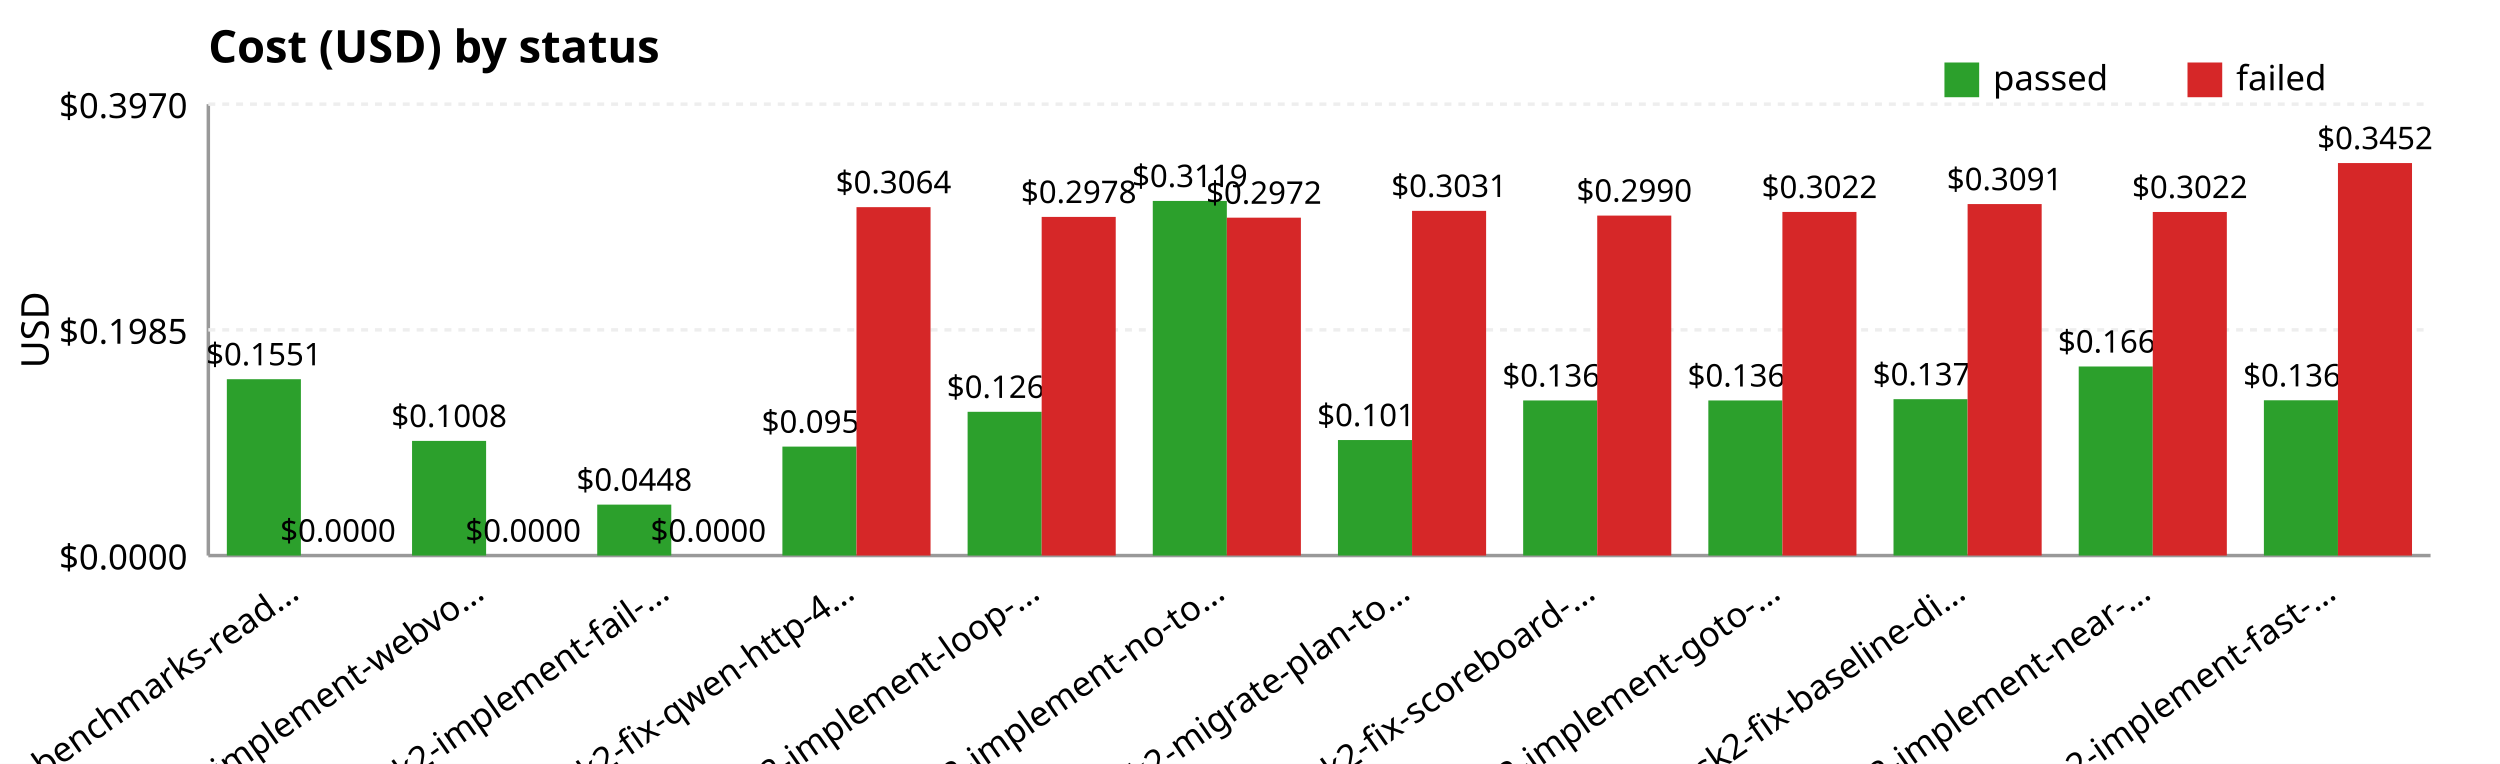
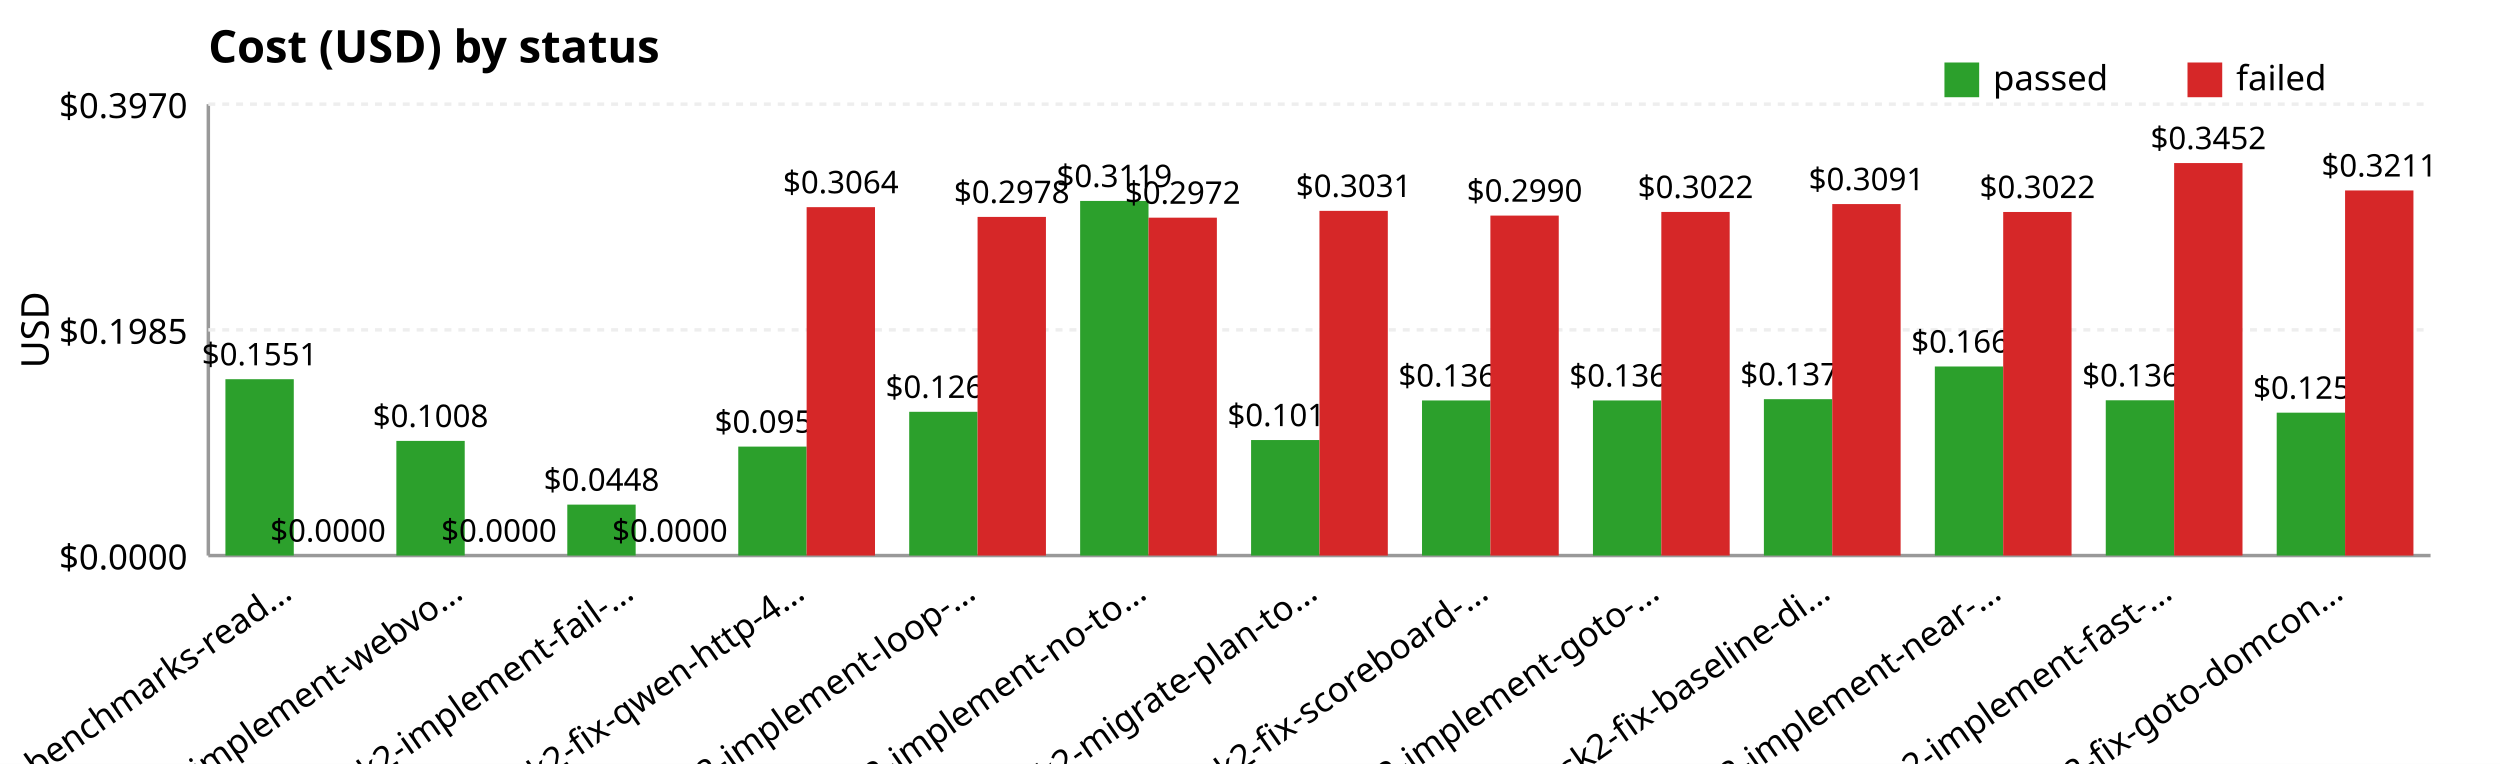
<svg xmlns="http://www.w3.org/2000/svg" viewBox="0 0 720 220" width="720" height="220" font-family="sans-serif">
  <rect width="100%" height="100%" fill="#fff" />
  <text x="60" y="18" font-size="13" font-weight="600">Cost (USD) by status</text>
  <line x1="60" y1="30" x2="60" y2="160" stroke="#999" />
  <line x1="60" y1="160" x2="700" y2="160" stroke="#999" />
  <text x="54" y="164.0" font-size="10" text-anchor="end" fill="#000">$0.0000</text>
  <text x="54" y="99.0" font-size="10" text-anchor="end" fill="#000">$0.1985</text>
  <line x1="60" y1="95.0" x2="700" y2="95.0" stroke="#eee" stroke-dasharray="2,2" />
  <text x="54" y="34.0" font-size="10" text-anchor="end" fill="#000">$0.3970</text>
  <line x1="60" y1="30.0" x2="700" y2="30.0" stroke="#eee" stroke-dasharray="2,2" />
  <text x="14" y="95.0" font-size="11" fill="#000" transform="rotate(-90 14 95.0)" text-anchor="middle">USD</text>
-   <rect x="65.33" y="109.21" width="21.33" height="50.79" fill="#2ca02c" />
-   <text x="76.00" y="105.21" font-size="9" text-anchor="middle" fill="#000">$0.1551</text>
-   <rect x="86.67" y="160.00" width="21.33" height="0.00" fill="#d62728" />
-   <text x="97.33" y="156.00" font-size="9" text-anchor="middle" fill="#000">$0.0000</text>
-   <text x="86.67" y="172" font-size="10" fill="#000" text-anchor="end" transform="rotate(-35 86.67 172)">task2-benchmarks-read…</text>
-   <rect x="118.67" y="126.98" width="21.33" height="33.02" fill="#2ca02c" />
-   <text x="129.33" y="122.98" font-size="9" text-anchor="middle" fill="#000">$0.1008</text>
-   <rect x="140.00" y="160.00" width="21.33" height="0.00" fill="#d62728" />
-   <text x="150.67" y="156.00" font-size="9" text-anchor="middle" fill="#000">$0.0000</text>
-   <text x="140.00" y="172" font-size="10" fill="#000" text-anchor="end" transform="rotate(-35 140.00 172)">task2-implement-webvo…</text>
-   <rect x="172.00" y="145.33" width="21.33" height="14.67" fill="#2ca02c" />
-   <text x="182.67" y="141.33" font-size="9" text-anchor="middle" fill="#000">$0.0448</text>
-   <rect x="193.33" y="160.00" width="21.33" height="0.00" fill="#d62728" />
-   <text x="204.00" y="156.00" font-size="9" text-anchor="middle" fill="#000">$0.0000</text>
-   <text x="193.33" y="172" font-size="10" fill="#000" text-anchor="end" transform="rotate(-35 193.33 172)">task2-implement-fail-…</text>
-   <rect x="225.33" y="128.62" width="21.33" height="31.38" fill="#2ca02c" />
-   <text x="236.00" y="124.62" font-size="9" text-anchor="middle" fill="#000">$0.0958</text>
-   <rect x="246.67" y="59.66" width="21.33" height="100.34" fill="#d62728" />
-   <text x="257.33" y="55.66" font-size="9" text-anchor="middle" fill="#000">$0.3064</text>
-   <text x="246.67" y="172" font-size="10" fill="#000" text-anchor="end" transform="rotate(-35 246.67 172)">task2-fix-qwen-http-4…</text>
-   <rect x="278.67" y="118.60" width="21.33" height="41.40" fill="#2ca02c" />
-   <text x="289.33" y="114.60" font-size="9" text-anchor="middle" fill="#000">$0.1264</text>
-   <rect x="300.00" y="62.47" width="21.33" height="97.53" fill="#d62728" />
-   <text x="310.67" y="58.47" font-size="9" text-anchor="middle" fill="#000">$0.2978</text>
-   <text x="300.00" y="172" font-size="10" fill="#000" text-anchor="end" transform="rotate(-35 300.00 172)">task2-implement-loop-…</text>
-   <rect x="332.00" y="57.87" width="21.33" height="102.13" fill="#2ca02c" />
-   <text x="342.67" y="53.87" font-size="9" text-anchor="middle" fill="#000">$0.3119</text>
-   <rect x="353.33" y="62.69" width="21.33" height="97.31" fill="#d62728" />
-   <text x="364.00" y="58.69" font-size="9" text-anchor="middle" fill="#000">$0.2972</text>
-   <text x="353.33" y="172" font-size="10" fill="#000" text-anchor="end" transform="rotate(-35 353.33 172)">task2-implement-no-to…</text>
-   <rect x="385.33" y="126.73" width="21.33" height="33.27" fill="#2ca02c" />
-   <text x="396.00" y="122.73" font-size="9" text-anchor="middle" fill="#000">$0.1016</text>
-   <rect x="406.67" y="60.73" width="21.33" height="99.27" fill="#d62728" />
-   <text x="417.33" y="56.73" font-size="9" text-anchor="middle" fill="#000">$0.3031</text>
-   <text x="406.67" y="172" font-size="10" fill="#000" text-anchor="end" transform="rotate(-35 406.67 172)">task2-migrate-plan-to…</text>
-   <rect x="438.67" y="115.33" width="21.33" height="44.67" fill="#2ca02c" />
-   <text x="449.33" y="111.33" font-size="9" text-anchor="middle" fill="#000">$0.1364</text>
-   <rect x="460.00" y="62.09" width="21.33" height="97.91" fill="#d62728" />
-   <text x="470.67" y="58.09" font-size="9" text-anchor="middle" fill="#000">$0.2990</text>
-   <text x="460.00" y="172" font-size="10" fill="#000" text-anchor="end" transform="rotate(-35 460.00 172)">task2-fix-scoreboard-…</text>
-   <rect x="492.00" y="115.33" width="21.33" height="44.67" fill="#2ca02c" />
-   <text x="502.67" y="111.33" font-size="9" text-anchor="middle" fill="#000">$0.1364</text>
-   <rect x="513.33" y="61.04" width="21.33" height="98.96" fill="#d62728" />
-   <text x="524.00" y="57.04" font-size="9" text-anchor="middle" fill="#000">$0.3022</text>
-   <text x="513.33" y="172" font-size="10" fill="#000" text-anchor="end" transform="rotate(-35 513.33 172)">task2-implement-goto-…</text>
-   <rect x="545.33" y="114.96" width="21.33" height="45.04" fill="#2ca02c" />
-   <text x="556.00" y="110.96" font-size="9" text-anchor="middle" fill="#000">$0.1376</text>
-   <rect x="566.67" y="58.77" width="21.33" height="101.23" fill="#d62728" />
-   <text x="577.33" y="54.77" font-size="9" text-anchor="middle" fill="#000">$0.3091</text>
-   <text x="566.67" y="172" font-size="10" fill="#000" text-anchor="end" transform="rotate(-35 566.67 172)">task2-fix-baseline-di…</text>
-   <rect x="598.67" y="105.55" width="21.33" height="54.45" fill="#2ca02c" />
-   <text x="609.33" y="101.55" font-size="9" text-anchor="middle" fill="#000">$0.1663</text>
-   <rect x="620.00" y="61.05" width="21.33" height="98.95" fill="#d62728" />
-   <text x="630.67" y="57.05" font-size="9" text-anchor="middle" fill="#000">$0.3022</text>
-   <text x="620.00" y="172" font-size="10" fill="#000" text-anchor="end" transform="rotate(-35 620.00 172)">task2-implement-near-…</text>
-   <rect x="652.00" y="115.28" width="21.33" height="44.72" fill="#2ca02c" />
-   <text x="662.67" y="111.28" font-size="9" text-anchor="middle" fill="#000">$0.1366</text>
-   <rect x="673.33" y="46.96" width="21.33" height="113.04" fill="#d62728" />
-   <text x="684.00" y="42.96" font-size="9" text-anchor="middle" fill="#000">$0.3452</text>
-   <text x="673.33" y="172" font-size="10" fill="#000" text-anchor="end" transform="rotate(-35 673.33 172)">task2-implement-fast-…</text>
+   <rect x="64.92" y="109.21" width="19.69" height="50.79" fill="#2ca02c" />
+   <text x="74.77" y="105.21" font-size="9" text-anchor="middle" fill="#000">$0.1551</text>
+   <rect x="84.62" y="160.00" width="19.69" height="0.00" fill="#d62728" />
+   <text x="94.46" y="156.00" font-size="9" text-anchor="middle" fill="#000">$0.0000</text>
+   <text x="84.62" y="172" font-size="10" fill="#000" text-anchor="end" transform="rotate(-35 84.62 172)">task2-benchmarks-read…</text>
+   <rect x="114.15" y="126.98" width="19.69" height="33.02" fill="#2ca02c" />
+   <text x="124.00" y="122.98" font-size="9" text-anchor="middle" fill="#000">$0.1008</text>
+   <rect x="133.85" y="160.00" width="19.69" height="0.00" fill="#d62728" />
+   <text x="143.69" y="156.00" font-size="9" text-anchor="middle" fill="#000">$0.0000</text>
+   <text x="133.85" y="172" font-size="10" fill="#000" text-anchor="end" transform="rotate(-35 133.85 172)">task2-implement-webvo…</text>
+   <rect x="163.38" y="145.33" width="19.69" height="14.67" fill="#2ca02c" />
+   <text x="173.23" y="141.33" font-size="9" text-anchor="middle" fill="#000">$0.0448</text>
+   <rect x="183.08" y="160.00" width="19.69" height="0.00" fill="#d62728" />
+   <text x="192.92" y="156.00" font-size="9" text-anchor="middle" fill="#000">$0.0000</text>
+   <text x="183.08" y="172" font-size="10" fill="#000" text-anchor="end" transform="rotate(-35 183.08 172)">task2-implement-fail-…</text>
+   <rect x="212.62" y="128.62" width="19.69" height="31.38" fill="#2ca02c" />
+   <text x="222.46" y="124.62" font-size="9" text-anchor="middle" fill="#000">$0.0958</text>
+   <rect x="232.31" y="59.66" width="19.69" height="100.34" fill="#d62728" />
+   <text x="242.15" y="55.66" font-size="9" text-anchor="middle" fill="#000">$0.3064</text>
+   <text x="232.31" y="172" font-size="10" fill="#000" text-anchor="end" transform="rotate(-35 232.31 172)">task2-fix-qwen-http-4…</text>
+   <rect x="261.85" y="118.60" width="19.69" height="41.40" fill="#2ca02c" />
+   <text x="271.69" y="114.60" font-size="9" text-anchor="middle" fill="#000">$0.1264</text>
+   <rect x="281.54" y="62.47" width="19.69" height="97.53" fill="#d62728" />
+   <text x="291.38" y="58.47" font-size="9" text-anchor="middle" fill="#000">$0.2978</text>
+   <text x="281.54" y="172" font-size="10" fill="#000" text-anchor="end" transform="rotate(-35 281.54 172)">task2-implement-loop-…</text>
+   <rect x="311.08" y="57.87" width="19.69" height="102.13" fill="#2ca02c" />
+   <text x="320.92" y="53.87" font-size="9" text-anchor="middle" fill="#000">$0.3119</text>
+   <rect x="330.77" y="62.69" width="19.69" height="97.31" fill="#d62728" />
+   <text x="340.62" y="58.69" font-size="9" text-anchor="middle" fill="#000">$0.2972</text>
+   <text x="330.77" y="172" font-size="10" fill="#000" text-anchor="end" transform="rotate(-35 330.77 172)">task2-implement-no-to…</text>
+   <rect x="360.31" y="126.73" width="19.69" height="33.27" fill="#2ca02c" />
+   <text x="370.15" y="122.73" font-size="9" text-anchor="middle" fill="#000">$0.1016</text>
+   <rect x="380.00" y="60.73" width="19.69" height="99.27" fill="#d62728" />
+   <text x="389.85" y="56.73" font-size="9" text-anchor="middle" fill="#000">$0.3031</text>
+   <text x="380.00" y="172" font-size="10" fill="#000" text-anchor="end" transform="rotate(-35 380.00 172)">task2-migrate-plan-to…</text>
+   <rect x="409.54" y="115.33" width="19.69" height="44.67" fill="#2ca02c" />
+   <text x="419.38" y="111.33" font-size="9" text-anchor="middle" fill="#000">$0.1364</text>
+   <rect x="429.23" y="62.09" width="19.69" height="97.91" fill="#d62728" />
+   <text x="439.08" y="58.09" font-size="9" text-anchor="middle" fill="#000">$0.2990</text>
+   <text x="429.23" y="172" font-size="10" fill="#000" text-anchor="end" transform="rotate(-35 429.23 172)">task2-fix-scoreboard-…</text>
+   <rect x="458.77" y="115.33" width="19.69" height="44.67" fill="#2ca02c" />
+   <text x="468.62" y="111.33" font-size="9" text-anchor="middle" fill="#000">$0.1364</text>
+   <rect x="478.46" y="61.04" width="19.69" height="98.96" fill="#d62728" />
+   <text x="488.31" y="57.04" font-size="9" text-anchor="middle" fill="#000">$0.3022</text>
+   <text x="478.46" y="172" font-size="10" fill="#000" text-anchor="end" transform="rotate(-35 478.46 172)">task2-implement-goto-…</text>
+   <rect x="508.00" y="114.96" width="19.69" height="45.04" fill="#2ca02c" />
+   <text x="517.85" y="110.96" font-size="9" text-anchor="middle" fill="#000">$0.1376</text>
+   <rect x="527.69" y="58.77" width="19.69" height="101.23" fill="#d62728" />
+   <text x="537.54" y="54.77" font-size="9" text-anchor="middle" fill="#000">$0.3091</text>
+   <text x="527.69" y="172" font-size="10" fill="#000" text-anchor="end" transform="rotate(-35 527.69 172)">task2-fix-baseline-di…</text>
+   <rect x="557.23" y="105.55" width="19.69" height="54.45" fill="#2ca02c" />
+   <text x="567.08" y="101.55" font-size="9" text-anchor="middle" fill="#000">$0.1663</text>
+   <rect x="576.92" y="61.05" width="19.69" height="98.95" fill="#d62728" />
+   <text x="586.77" y="57.05" font-size="9" text-anchor="middle" fill="#000">$0.3022</text>
+   <text x="576.92" y="172" font-size="10" fill="#000" text-anchor="end" transform="rotate(-35 576.92 172)">task2-implement-near-…</text>
+   <rect x="606.46" y="115.28" width="19.69" height="44.72" fill="#2ca02c" />
+   <text x="616.31" y="111.28" font-size="9" text-anchor="middle" fill="#000">$0.1366</text>
+   <rect x="626.15" y="46.96" width="19.69" height="113.04" fill="#d62728" />
+   <text x="636.00" y="42.96" font-size="9" text-anchor="middle" fill="#000">$0.3452</text>
+   <text x="626.15" y="172" font-size="10" fill="#000" text-anchor="end" transform="rotate(-35 626.15 172)">task2-implement-fast-…</text>
+   <rect x="655.69" y="118.85" width="19.69" height="41.15" fill="#2ca02c" />
+   <text x="665.54" y="114.85" font-size="9" text-anchor="middle" fill="#000">$0.1256</text>
+   <rect x="675.38" y="54.85" width="19.69" height="105.15" fill="#d62728" />
+   <text x="685.23" y="50.85" font-size="9" text-anchor="middle" fill="#000">$0.3211</text>
+   <text x="675.38" y="172" font-size="10" fill="#000" text-anchor="end" transform="rotate(-35 675.38 172)">task2-fix-goto-domcon…</text>
  <rect x="560" y="18" width="10" height="10" fill="#2ca02c" />
  <text x="574" y="26" font-size="10" fill="#000">passed</text>
  <rect x="630" y="18" width="10" height="10" fill="#d62728" />
  <text x="644" y="26" font-size="10" fill="#000">failed</text>
</svg>
